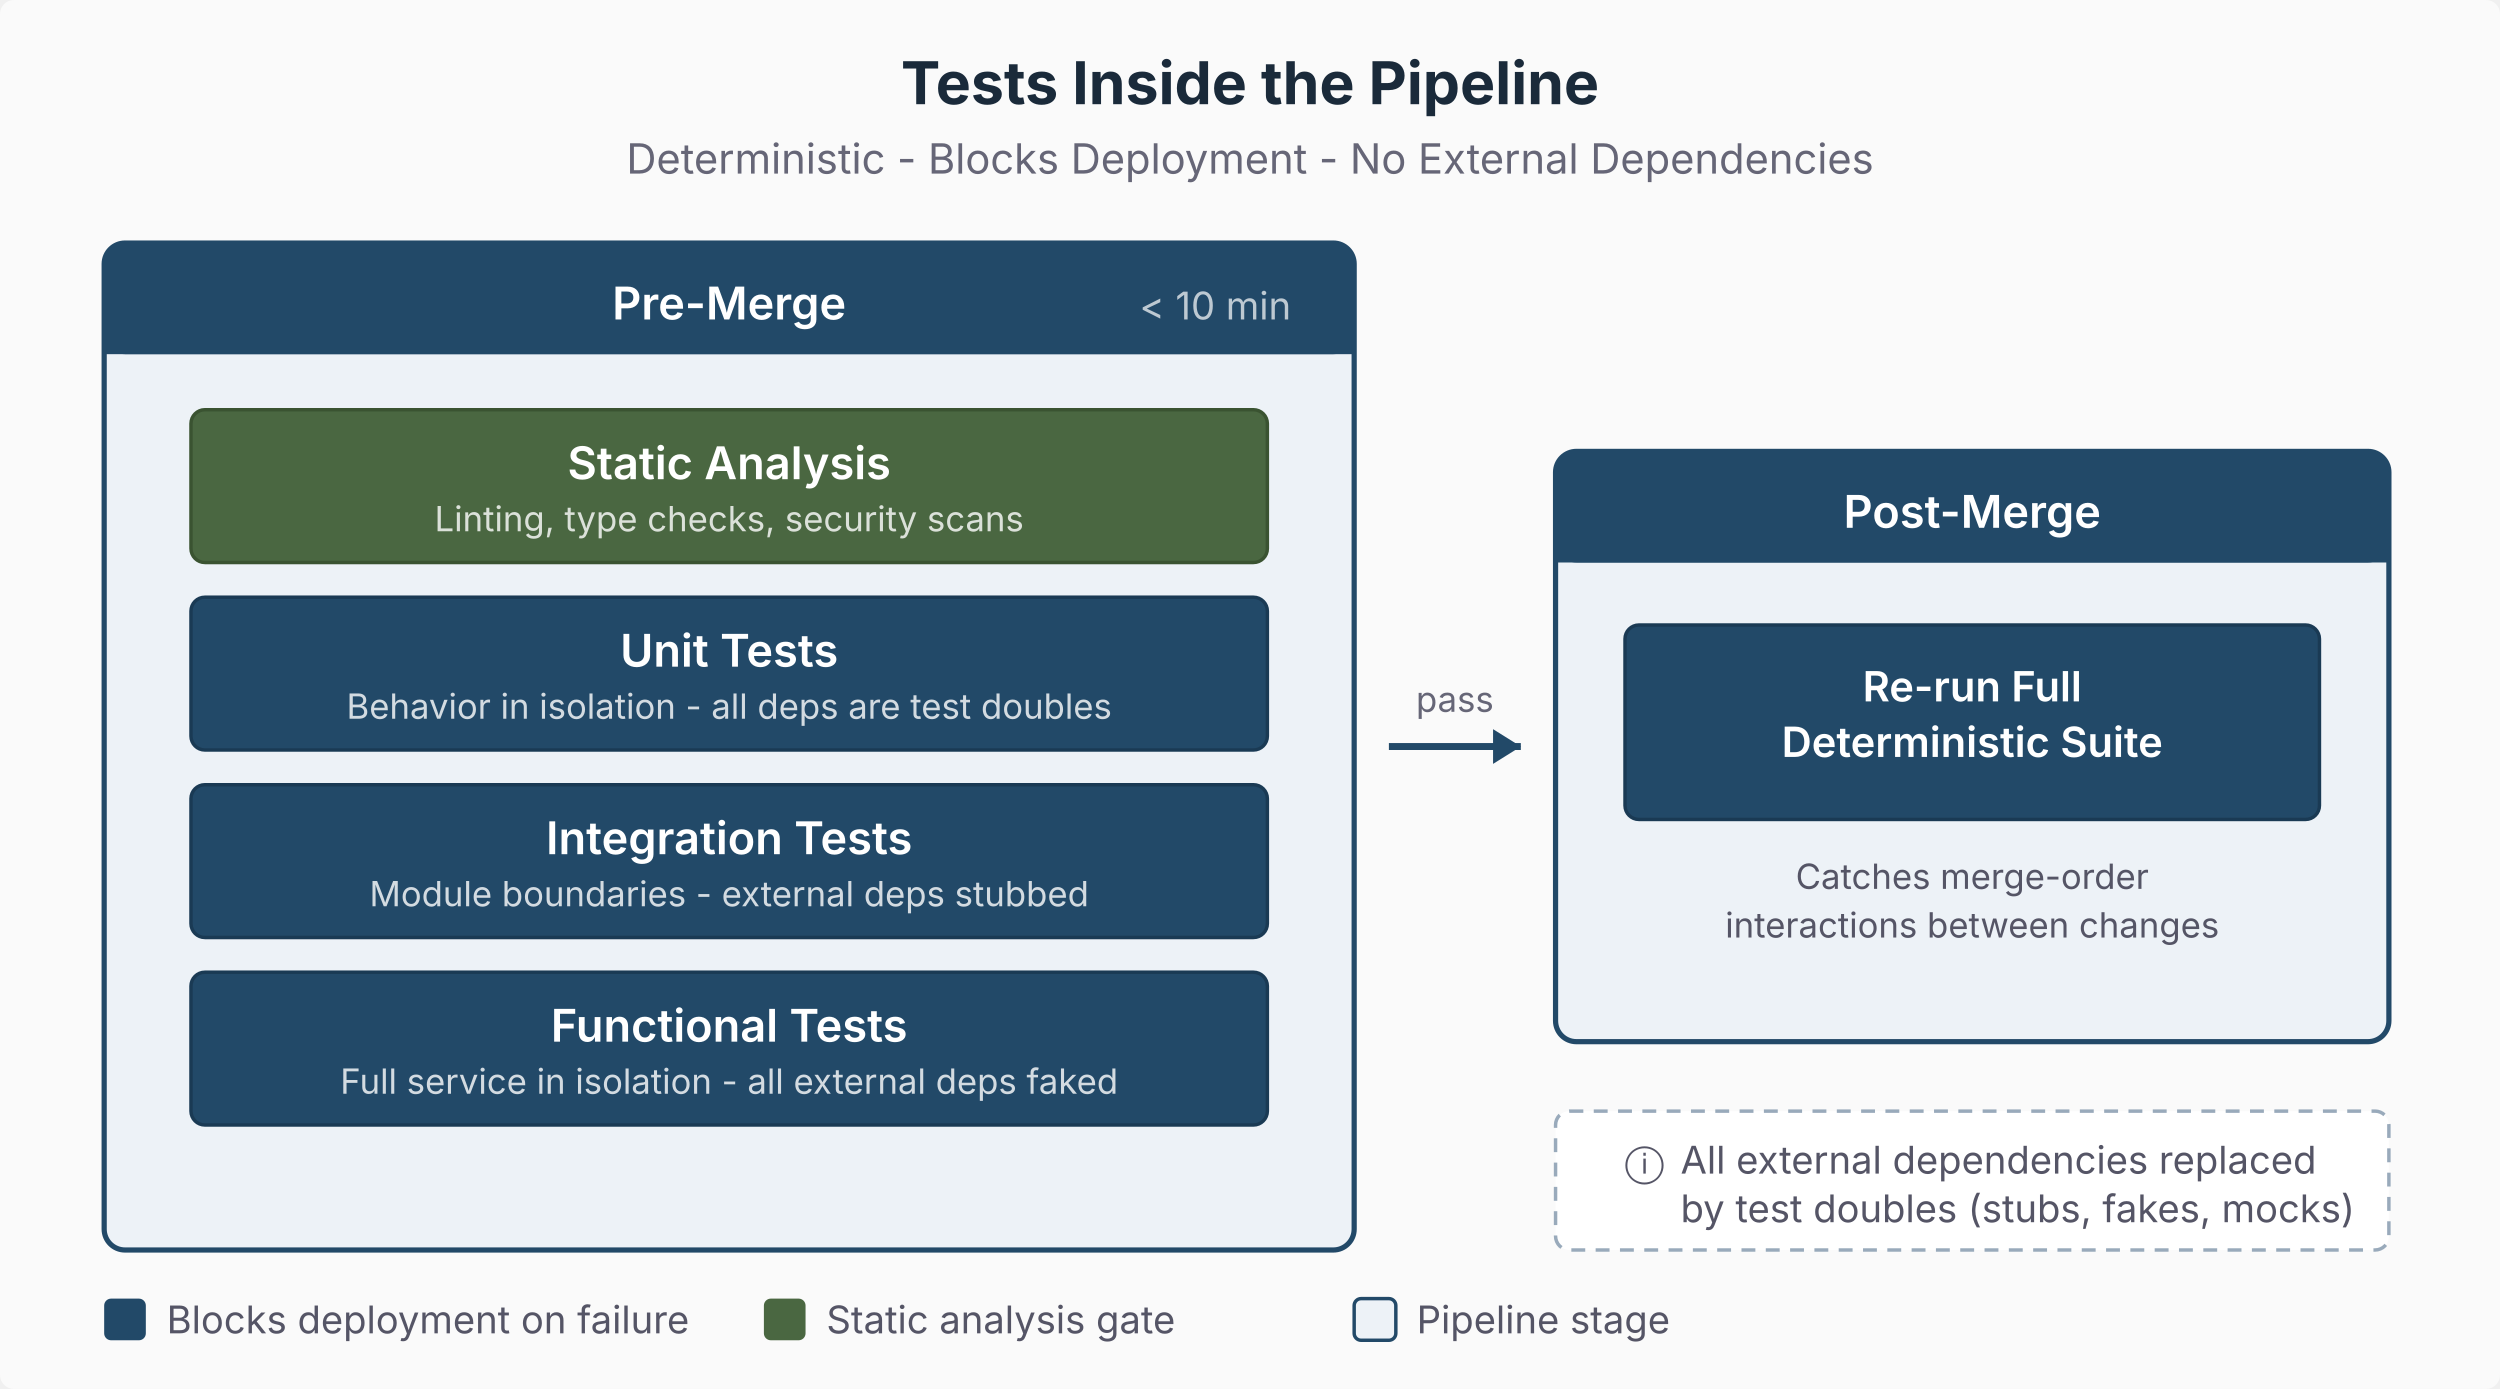
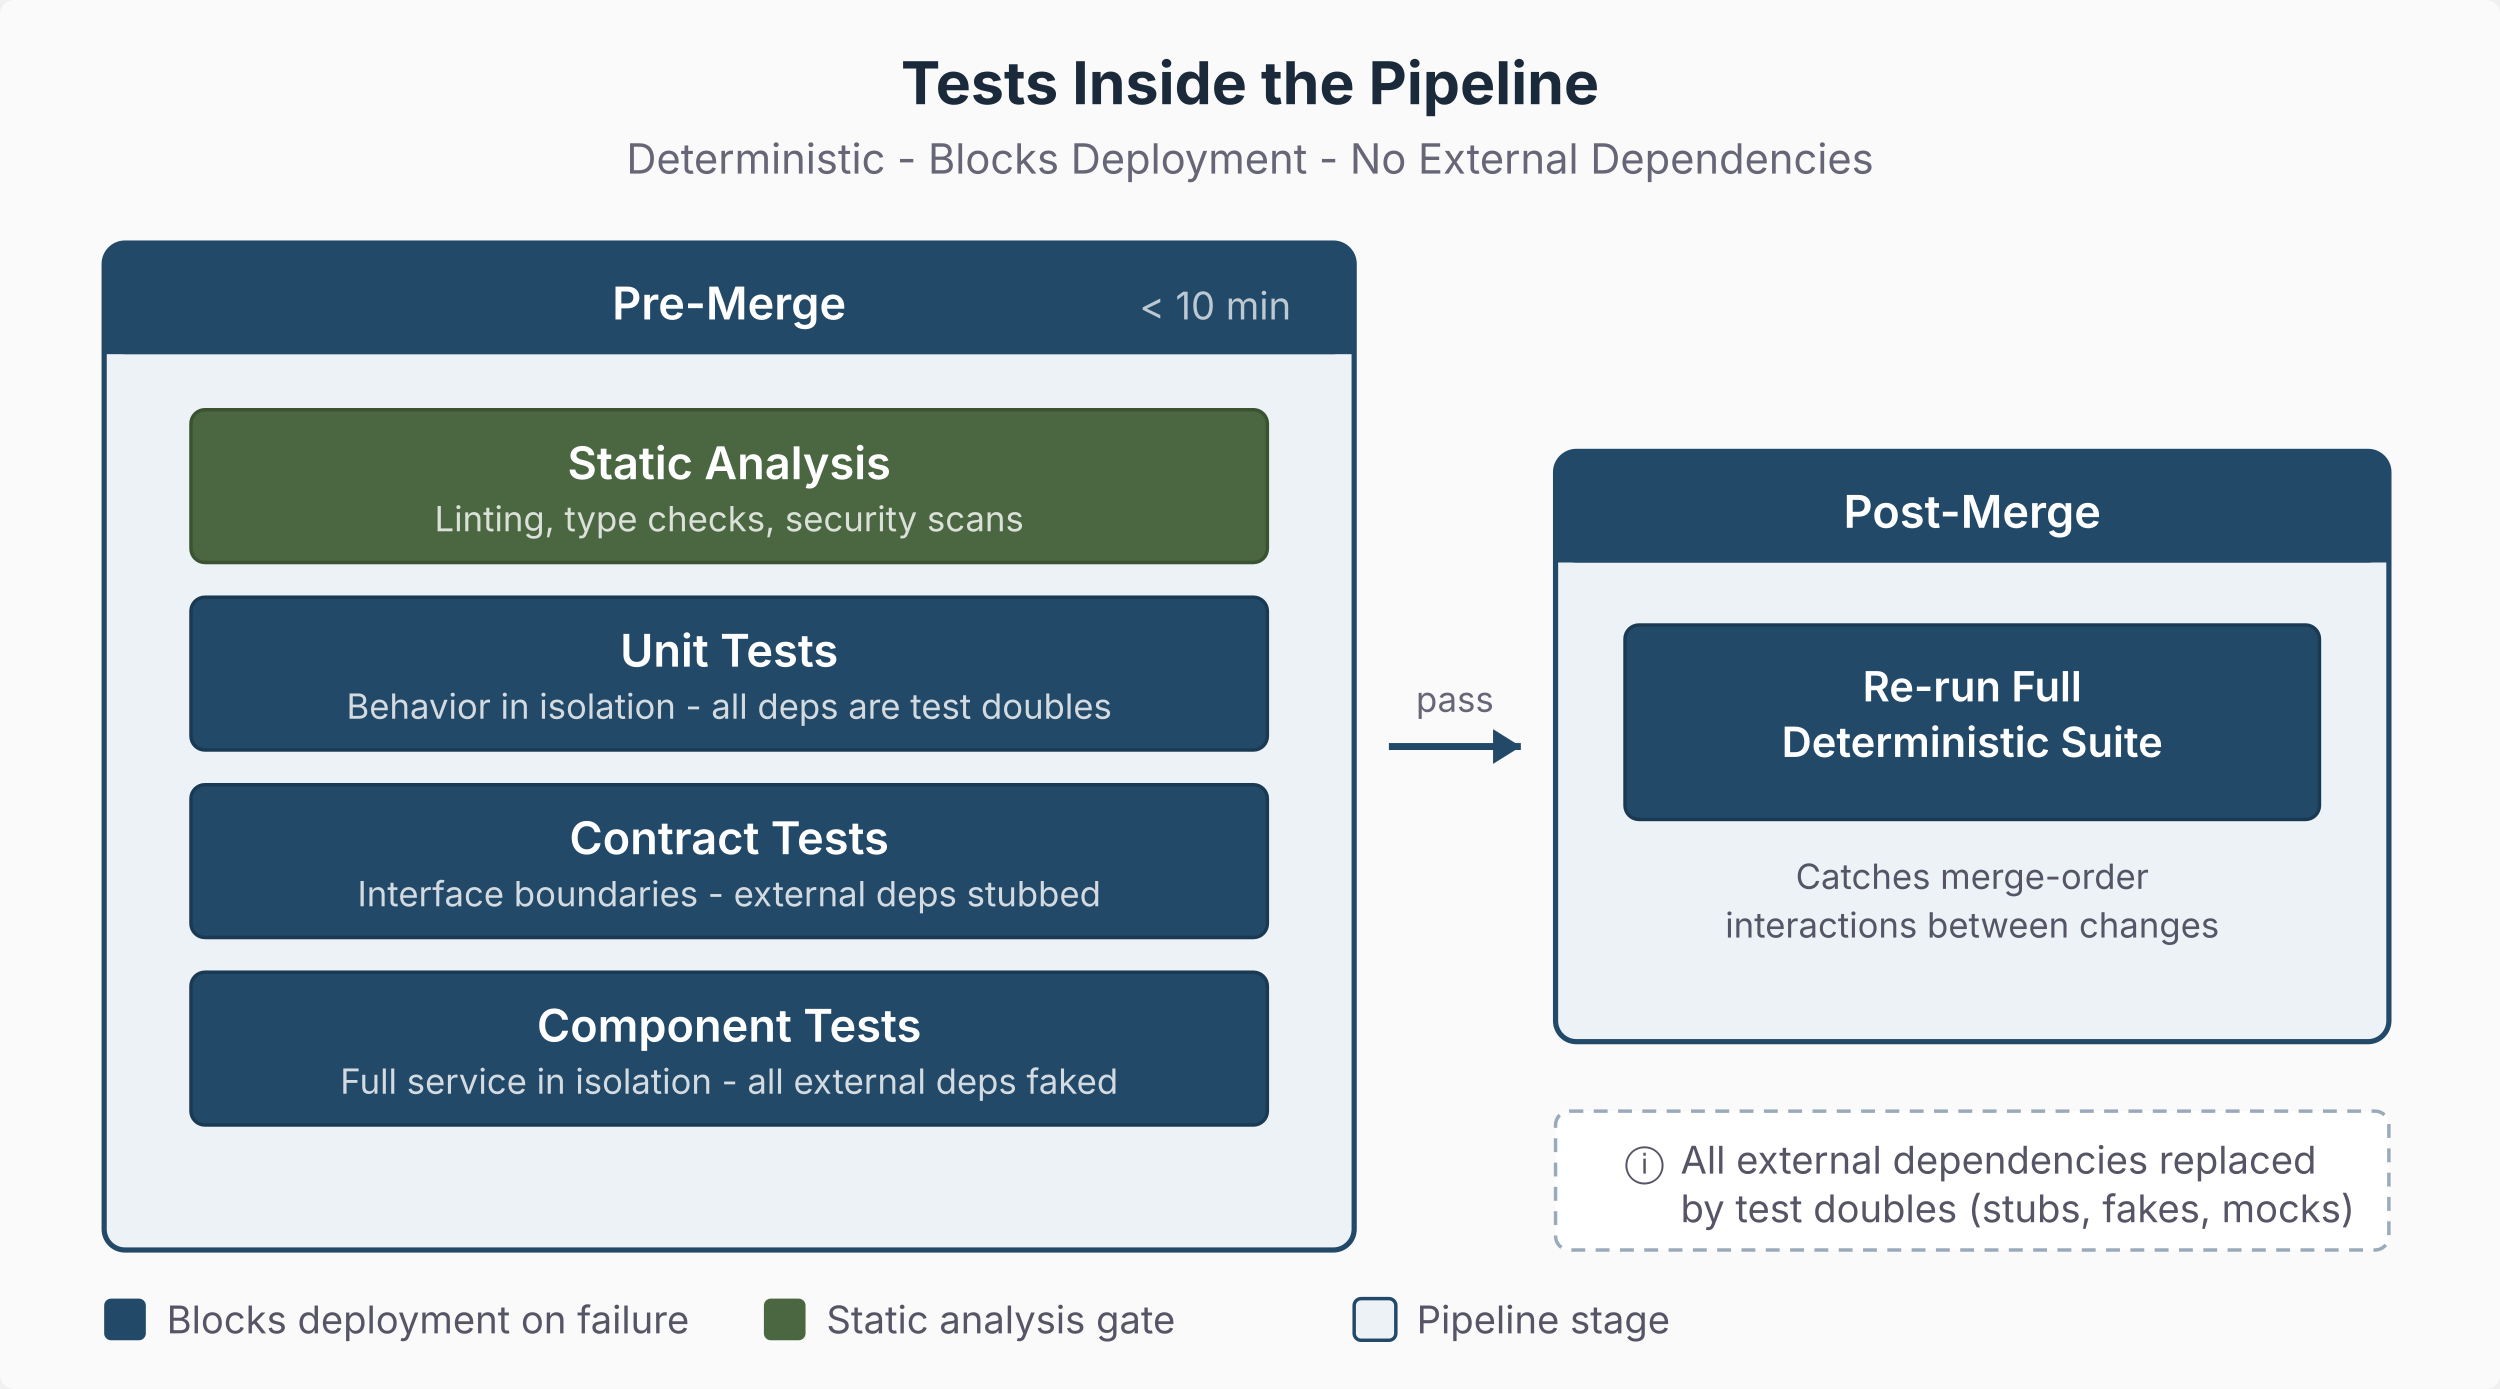
<svg xmlns="http://www.w3.org/2000/svg" viewBox="0 0 720 400" font-family="system-ui, -apple-system, sans-serif" font-size="13">
  <rect width="720" height="400" fill="#fafafa" rx="4" />
  <text x="360" y="30" text-anchor="middle" font-size="17" font-weight="bold" fill="#1a2a3a">Tests Inside the Pipeline</text>
  <text x="360" y="50" text-anchor="middle" font-size="12" fill="#667">Deterministic - Blocks Deployment - No External Dependencies</text>
  <rect x="30" y="70" width="360" height="290" rx="6" fill="#edf2f7" stroke="#224968" stroke-width="1.5" />
  <rect x="30" y="70" width="360" height="32" rx="6" fill="#224968" />
  <rect x="30" y="90" width="360" height="12" fill="#224968" />
  <text x="210" y="92" text-anchor="middle" font-size="13" font-weight="600" fill="#fff">Pre-Merge</text>
  <text x="350" y="92" text-anchor="middle" font-size="11" fill="rgba(255,255,255,0.7)">&lt; 10 min</text>
  <rect x="55" y="118" width="310" height="44" rx="4" fill="#4a6741" stroke="#3a5331" stroke-width="1" />
  <text x="210" y="138" text-anchor="middle" font-size="13" font-weight="600" fill="#fff">Static Analysis</text>
  <text x="210" y="153" text-anchor="middle" font-size="10" fill="rgba(255,255,255,0.8)">Linting, type checks, security scans</text>
  <rect x="55" y="172" width="310" height="44" rx="4" fill="#224968" stroke="#1a3a54" stroke-width="1" />
  <text x="210" y="192" text-anchor="middle" font-size="13" font-weight="600" fill="#fff">Unit Tests</text>
  <text x="210" y="207" text-anchor="middle" font-size="10" fill="rgba(255,255,255,0.8)">Behavior in isolation - all deps are test doubles</text>
  <rect x="55" y="226" width="310" height="44" rx="4" fill="#224968" stroke="#1a3a54" stroke-width="1" />
-   <text x="210" y="246" text-anchor="middle" font-size="13" font-weight="600" fill="#fff">Integration Tests</text>
-   <text x="210" y="261" text-anchor="middle" font-size="10" fill="rgba(255,255,255,0.8)">Module boundaries - external deps stubbed</text>
+   <text x="210" y="246" text-anchor="middle" font-size="13" font-weight="600" fill="#fff">Contract Tests</text>
+   <text x="210" y="261" text-anchor="middle" font-size="10" fill="rgba(255,255,255,0.8)">Interface boundaries - external deps stubbed</text>
  <rect x="55" y="280" width="310" height="44" rx="4" fill="#224968" stroke="#1a3a54" stroke-width="1" />
-   <text x="210" y="300" text-anchor="middle" font-size="13" font-weight="600" fill="#fff">Functional Tests</text>
+   <text x="210" y="300" text-anchor="middle" font-size="13" font-weight="600" fill="#fff">Component Tests</text>
  <text x="210" y="315" text-anchor="middle" font-size="10" fill="rgba(255,255,255,0.8)">Full service in isolation - all external deps faked</text>
  <line x1="400" y1="215" x2="438" y2="215" stroke="#224968" stroke-width="2" />
  <polygon points="438,215 430,210 430,220" fill="#224968" />
  <text x="419" y="205" text-anchor="middle" font-size="10" fill="#667">pass</text>
  <rect x="448" y="130" width="240" height="170" rx="6" fill="#edf2f7" stroke="#224968" stroke-width="1.5" />
  <rect x="448" y="130" width="240" height="32" rx="6" fill="#224968" />
  <rect x="448" y="150" width="240" height="12" fill="#224968" />
  <text x="568" y="152" text-anchor="middle" font-size="13" font-weight="600" fill="#fff">Post-Merge</text>
  <rect x="468" y="180" width="200" height="56" rx="4" fill="#224968" stroke="#1a3a54" stroke-width="1" />
  <text x="568" y="202" text-anchor="middle" font-size="12" font-weight="600" fill="#fff">Re-run Full</text>
  <text x="568" y="218" text-anchor="middle" font-size="12" font-weight="600" fill="#fff">Deterministic Suite</text>
  <text x="568" y="256" text-anchor="middle" font-size="10" fill="#556">Catches merge-order</text>
  <text x="568" y="270" text-anchor="middle" font-size="10" fill="#556">interactions between changes</text>
  <rect x="448" y="320" width="240" height="40" rx="4" fill="#fff" stroke="#99aabb" stroke-width="1" stroke-dasharray="4,3" />
  <text x="468" y="338" font-size="11" fill="#556">ⓘ</text>
  <text x="484" y="338" font-size="11" fill="#556">All external dependencies replaced</text>
  <text x="484" y="352" font-size="11" fill="#556">by test doubles (stubs, fakes, mocks)</text>
  <rect x="30" y="374" width="12" height="12" rx="2" fill="#224968" />
  <text x="48" y="384" font-size="11" fill="#556">Blocks deployment on failure</text>
  <rect x="220" y="374" width="12" height="12" rx="2" fill="#4a6741" />
  <text x="238" y="384" font-size="11" fill="#556">Static analysis gate</text>
  <rect x="390" y="374" width="12" height="12" rx="2" fill="#edf2f7" stroke="#224968" stroke-width="1" />
  <text x="408" y="384" font-size="11" fill="#556">Pipeline stage</text>
</svg>
